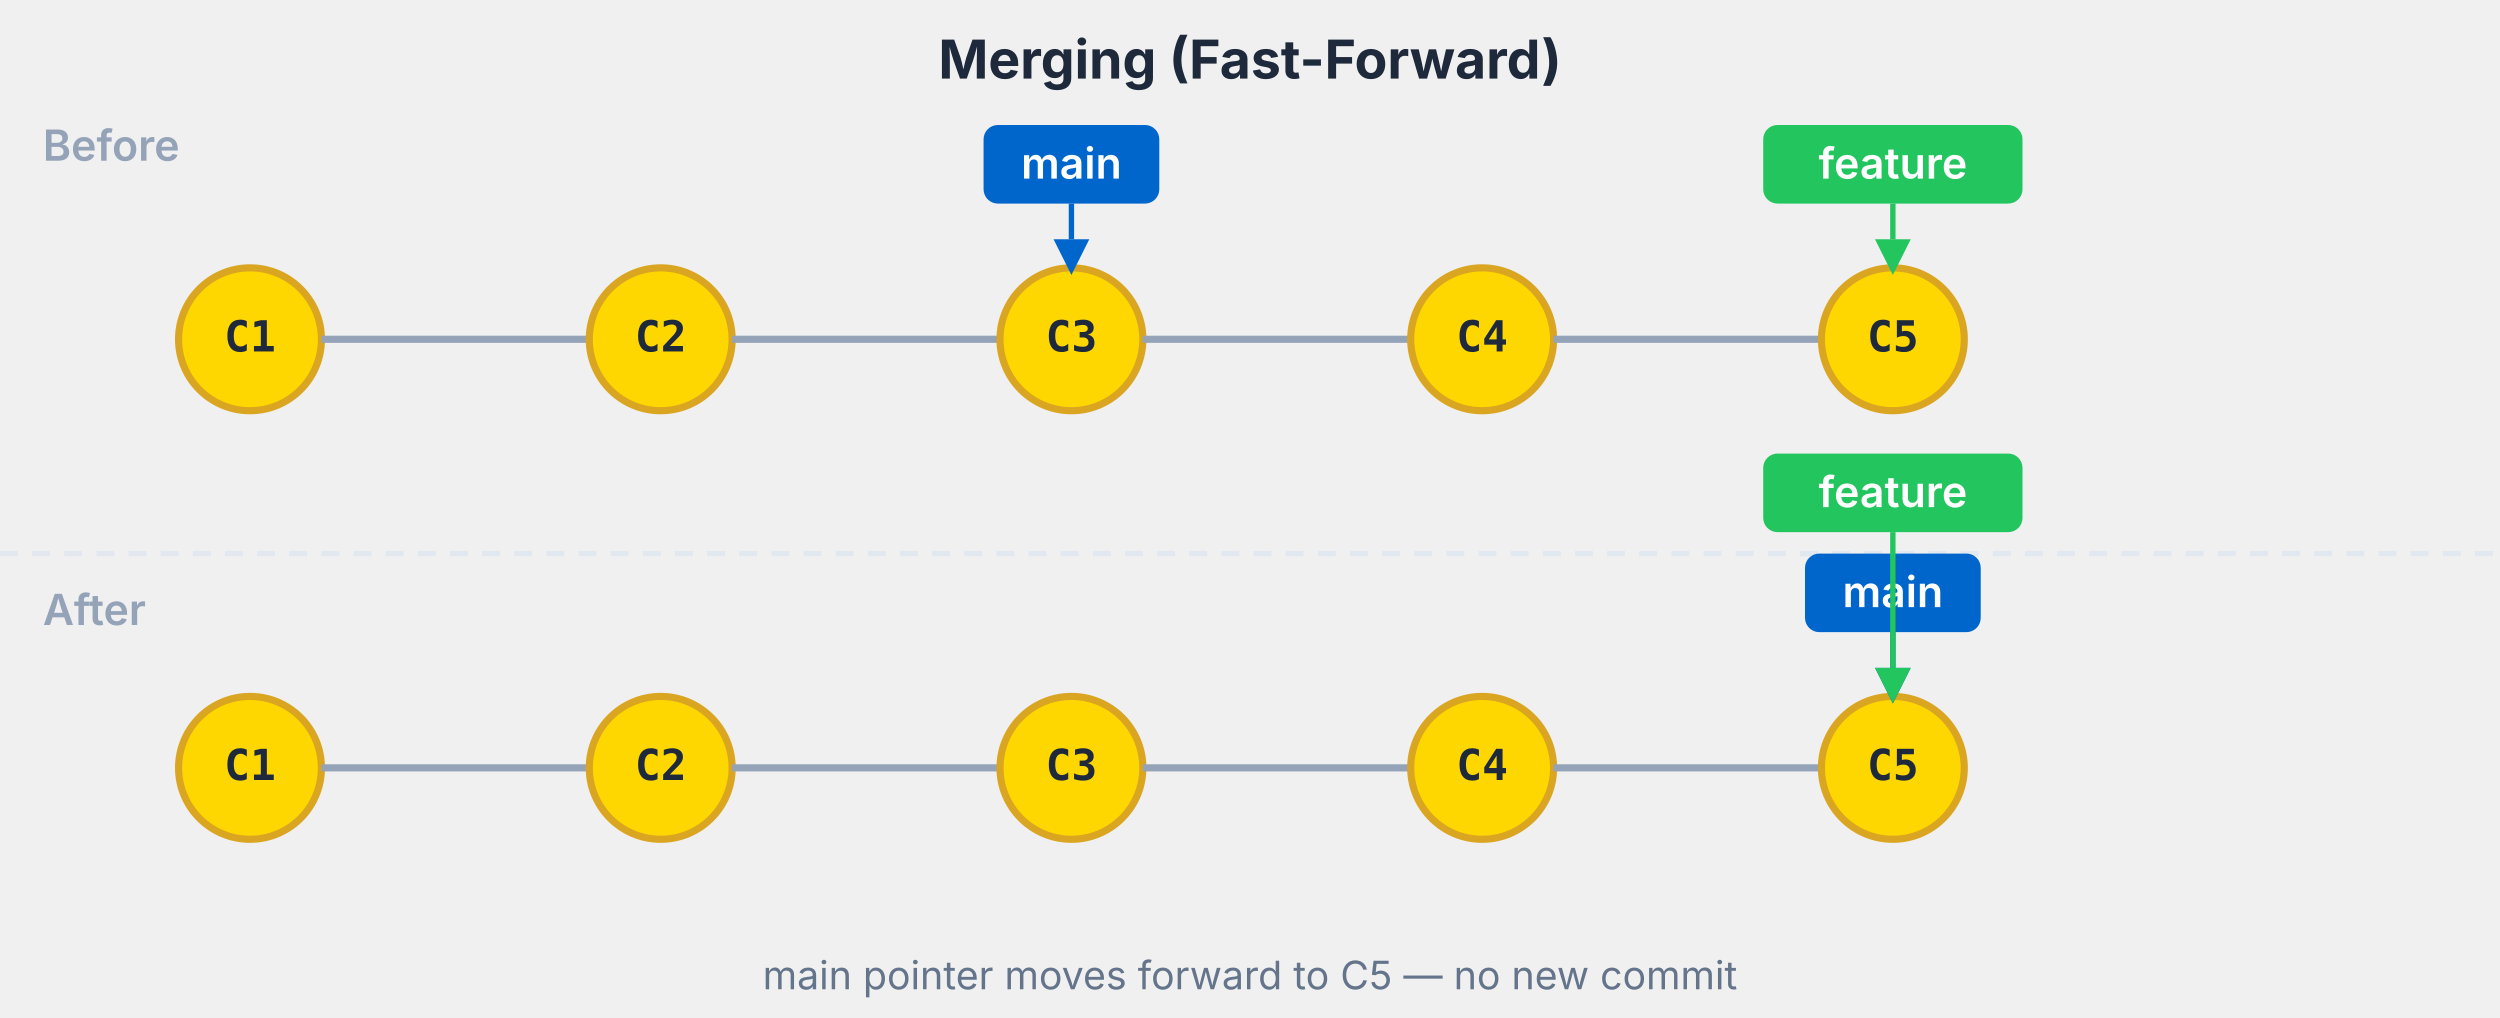
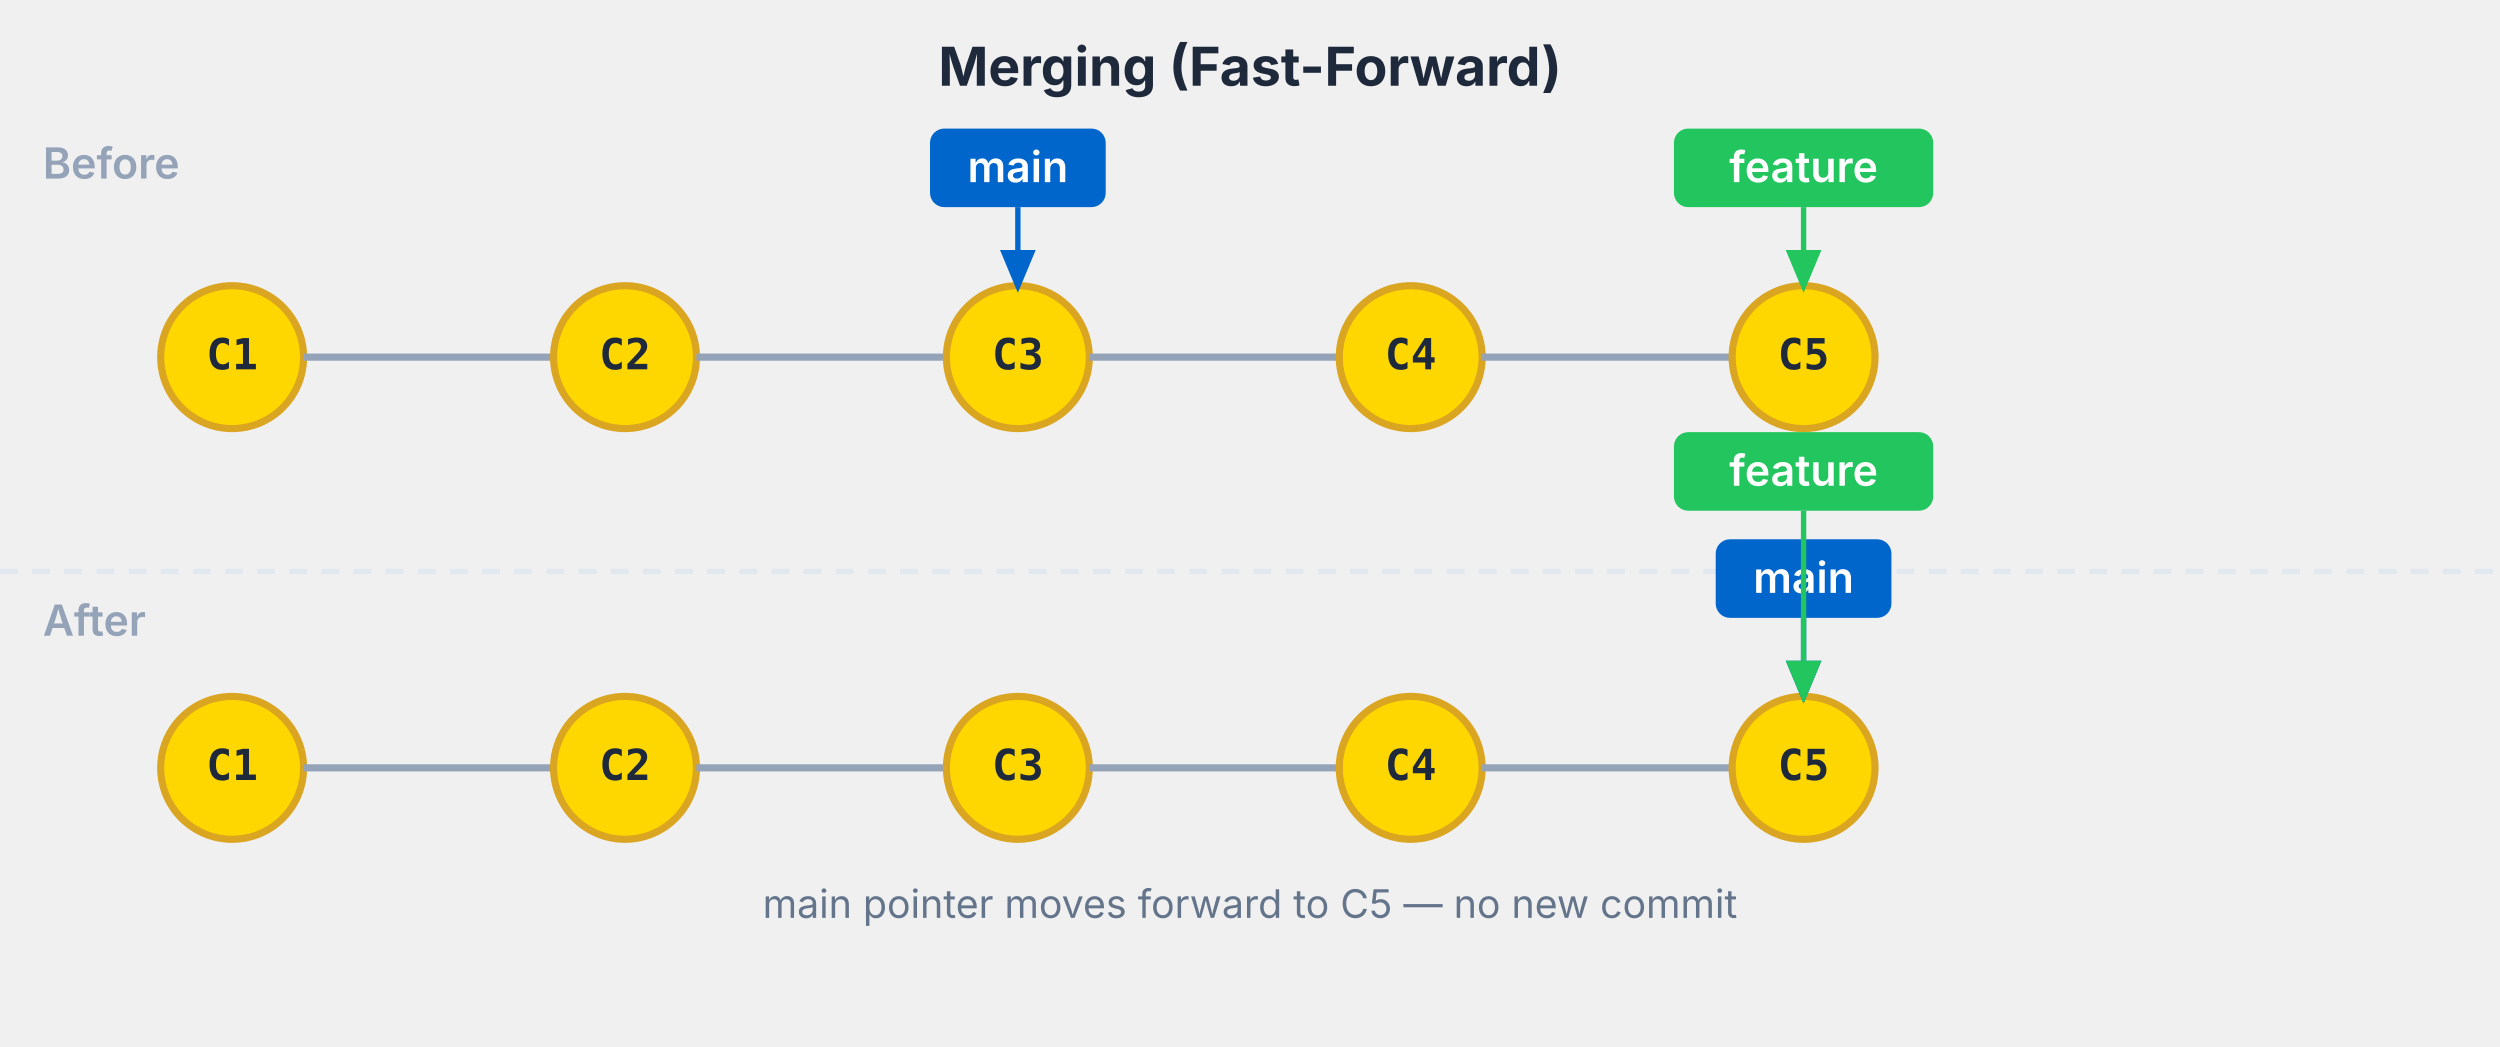
- <svg xmlns="http://www.w3.org/2000/svg" viewBox="0 0 700 285">
-   <text x="350" y="22" font-family="-apple-system, BlinkMacSystemFont, 'Segoe UI', sans-serif" font-size="15" font-weight="bold" text-anchor="middle" fill="#1e293b">Merging (Fast-Forward)</text>
-   <text x="12" y="45" font-family="-apple-system, BlinkMacSystemFont, 'Segoe UI', sans-serif" font-size="12" font-weight="600" fill="#94a3b8">Before</text>
-   <line x1="0" y1="155" x2="700" y2="155" stroke="#e2e8f0" stroke-width="1.5" stroke-dasharray="5,4" />
-   <text x="12" y="175" font-family="-apple-system, BlinkMacSystemFont, 'Segoe UI', sans-serif" font-size="12" font-weight="600" fill="#94a3b8">After</text>
-   <circle cx="70" cy="95" r="20" fill="#FFD700" stroke="#DAA520" stroke-width="2" opacity="1" />
-   <text x="70" y="95" font-family="monospace" font-size="12" font-weight="bold" text-anchor="middle" dominant-baseline="middle" fill="#1e293b" opacity="1">C1</text>
-   <line x1="90" y1="95" x2="165" y2="95" stroke="#94a3b8" stroke-width="2" fill="none" />
-   <circle cx="185" cy="95" r="20" fill="#FFD700" stroke="#DAA520" stroke-width="2" opacity="1" />
-   <text x="185" y="95" font-family="monospace" font-size="12" font-weight="bold" text-anchor="middle" dominant-baseline="middle" fill="#1e293b" opacity="1">C2</text>
-   <line x1="205" y1="95" x2="280" y2="95" stroke="#94a3b8" stroke-width="2" fill="none" />
-   <circle cx="300" cy="95" r="20" fill="#FFD700" stroke="#DAA520" stroke-width="2" opacity="1" />
-   <text x="300" y="95" font-family="monospace" font-size="12" font-weight="bold" text-anchor="middle" dominant-baseline="middle" fill="#1e293b" opacity="1">C3</text>
-   <line x1="320" y1="95" x2="395" y2="95" stroke="#94a3b8" stroke-width="2" fill="none" />
-   <circle cx="415" cy="95" r="20" fill="#FFD700" stroke="#DAA520" stroke-width="2" opacity="1" />
-   <text x="415" y="95" font-family="monospace" font-size="12" font-weight="bold" text-anchor="middle" dominant-baseline="middle" fill="#1e293b" opacity="1">C4</text>
-   <line x1="435" y1="95" x2="510" y2="95" stroke="#94a3b8" stroke-width="2" fill="none" />
-   <circle cx="530" cy="95" r="20" fill="#FFD700" stroke="#DAA520" stroke-width="2" opacity="1" />
-   <text x="530" y="95" font-family="monospace" font-size="12" font-weight="bold" text-anchor="middle" dominant-baseline="middle" fill="#1e293b" opacity="1">C5</text>
-   <rect x="275.4" y="35.0" width="49.2" height="22" rx="4" fill="#0066CC" />
-   <text x="300" y="50.0" font-family="-apple-system, BlinkMacSystemFont, 'Segoe UI', sans-serif" font-size="12" font-weight="600" text-anchor="middle" fill="white">main</text>
-   <line x1="300" y1="57" x2="300" y2="67.0" stroke="#0066CC" stroke-width="1.5" />
-   <polygon points="295,67.0 305,67.0 300,77.0" fill="#0066CC" />
-   <rect x="493.7" y="35.0" width="72.6" height="22" rx="4" fill="#22C55E" />
-   <text x="530" y="50.0" font-family="-apple-system, BlinkMacSystemFont, 'Segoe UI', sans-serif" font-size="12" font-weight="600" text-anchor="middle" fill="white">feature</text>
-   <line x1="530" y1="57" x2="530" y2="67.0" stroke="#22C55E" stroke-width="1.5" />
-   <polygon points="525,67.0 535,67.0 530,77.0" fill="#22C55E" />
-   <circle cx="70" cy="215" r="20" fill="#FFD700" stroke="#DAA520" stroke-width="2" opacity="1" />
-   <text x="70" y="215" font-family="monospace" font-size="12" font-weight="bold" text-anchor="middle" dominant-baseline="middle" fill="#1e293b" opacity="1">C1</text>
-   <line x1="90" y1="215" x2="165" y2="215" stroke="#94a3b8" stroke-width="2" fill="none" />
-   <circle cx="185" cy="215" r="20" fill="#FFD700" stroke="#DAA520" stroke-width="2" opacity="1" />
-   <text x="185" y="215" font-family="monospace" font-size="12" font-weight="bold" text-anchor="middle" dominant-baseline="middle" fill="#1e293b" opacity="1">C2</text>
-   <line x1="205" y1="215" x2="280" y2="215" stroke="#94a3b8" stroke-width="2" fill="none" />
-   <circle cx="300" cy="215" r="20" fill="#FFD700" stroke="#DAA520" stroke-width="2" opacity="1" />
-   <text x="300" y="215" font-family="monospace" font-size="12" font-weight="bold" text-anchor="middle" dominant-baseline="middle" fill="#1e293b" opacity="1">C3</text>
-   <line x1="320" y1="215" x2="395" y2="215" stroke="#94a3b8" stroke-width="2" fill="none" />
-   <circle cx="415" cy="215" r="20" fill="#FFD700" stroke="#DAA520" stroke-width="2" opacity="1" />
-   <text x="415" y="215" font-family="monospace" font-size="12" font-weight="bold" text-anchor="middle" dominant-baseline="middle" fill="#1e293b" opacity="1">C4</text>
-   <line x1="435" y1="215" x2="510" y2="215" stroke="#94a3b8" stroke-width="2" fill="none" />
-   <circle cx="530" cy="215" r="20" fill="#FFD700" stroke="#DAA520" stroke-width="2" opacity="1" />
-   <text x="530" y="215" font-family="monospace" font-size="12" font-weight="bold" text-anchor="middle" dominant-baseline="middle" fill="#1e293b" opacity="1">C5</text>
-   <rect x="505.4" y="155.0" width="49.2" height="22" rx="4" fill="#0066CC" />
-   <text x="530" y="170.0" font-family="-apple-system, BlinkMacSystemFont, 'Segoe UI', sans-serif" font-size="12" font-weight="600" text-anchor="middle" fill="white">main</text>
-   <line x1="530" y1="177" x2="530" y2="187.0" stroke="#0066CC" stroke-width="1.5" />
-   <polygon points="525,187.0 535,187.0 530,197.0" fill="#0066CC" />
-   <rect x="493.7" y="127.0" width="72.6" height="22" rx="4" fill="#22C55E" />
-   <text x="530" y="142.0" font-family="-apple-system, BlinkMacSystemFont, 'Segoe UI', sans-serif" font-size="12" font-weight="600" text-anchor="middle" fill="white">feature</text>
-   <line x1="530" y1="149" x2="530" y2="187.0" stroke="#22C55E" stroke-width="1.5" />
-   <polygon points="525,187.0 535,187.0 530,197.0" fill="#22C55E" />
-   <text x="350" y="277" font-family="-apple-system, BlinkMacSystemFont, 'Segoe UI', sans-serif" font-size="11" fill="#64748b" text-anchor="middle">main pointer moves forward to C5 — no new commit</text>
+ <svg xmlns="http://www.w3.org/2000/svg" viewBox="0 0 700 293">
+   <text x="350" y="24" font-family="-apple-system, BlinkMacSystemFont, 'Segoe UI', sans-serif" font-size="15" font-weight="bold" text-anchor="middle" fill="#1e293b">Merging (Fast-Forward)</text>
+   <text x="12" y="50" font-family="-apple-system, BlinkMacSystemFont, 'Segoe UI', sans-serif" font-size="12" font-weight="600" fill="#94a3b8">Before</text>
+   <circle cx="65" cy="100" r="20" fill="#FFD700" stroke="#DAA520" stroke-width="2" />
+   <text x="65" y="100" font-family="monospace" font-size="12" font-weight="bold" text-anchor="middle" dominant-baseline="middle" fill="#1e293b">C1</text>
+   <line x1="85" y1="100" x2="155" y2="100" stroke="#94a3b8" stroke-width="2" fill="none" />
+   <circle cx="175" cy="100" r="20" fill="#FFD700" stroke="#DAA520" stroke-width="2" />
+   <text x="175" y="100" font-family="monospace" font-size="12" font-weight="bold" text-anchor="middle" dominant-baseline="middle" fill="#1e293b">C2</text>
+   <line x1="195" y1="100" x2="265" y2="100" stroke="#94a3b8" stroke-width="2" fill="none" />
+   <circle cx="285" cy="100" r="20" fill="#FFD700" stroke="#DAA520" stroke-width="2" />
+   <text x="285" y="100" font-family="monospace" font-size="12" font-weight="bold" text-anchor="middle" dominant-baseline="middle" fill="#1e293b">C3</text>
+   <line x1="305" y1="100" x2="375" y2="100" stroke="#94a3b8" stroke-width="2" fill="none" />
+   <circle cx="395" cy="100" r="20" fill="#FFD700" stroke="#DAA520" stroke-width="2" />
+   <text x="395" y="100" font-family="monospace" font-size="12" font-weight="bold" text-anchor="middle" dominant-baseline="middle" fill="#1e293b">C4</text>
+   <line x1="415" y1="100" x2="485" y2="100" stroke="#94a3b8" stroke-width="2" fill="none" />
+   <circle cx="505" cy="100" r="20" fill="#FFD700" stroke="#DAA520" stroke-width="2" />
+   <text x="505" y="100" font-family="monospace" font-size="12" font-weight="bold" text-anchor="middle" dominant-baseline="middle" fill="#1e293b">C5</text>
+   <rect x="260.4" y="36" width="49.2" height="22" rx="4" fill="#0066CC" />
+   <text x="285" y="51" font-family="-apple-system, BlinkMacSystemFont, 'Segoe UI', sans-serif" font-size="12" font-weight="600" text-anchor="middle" fill="white">main</text>
+   <line x1="285" y1="58" x2="285" y2="70" stroke="#0066CC" stroke-width="1.5" />
+   <polygon points="280,70 290,70 285,82" fill="#0066CC" />
+   <rect x="468.7" y="36" width="72.6" height="22" rx="4" fill="#22C55E" />
+   <text x="505" y="51" font-family="-apple-system, BlinkMacSystemFont, 'Segoe UI', sans-serif" font-size="12" font-weight="600" text-anchor="middle" fill="white">feature</text>
+   <line x1="505" y1="58" x2="505" y2="70" stroke="#22C55E" stroke-width="1.5" />
+   <polygon points="500,70 510,70 505,82" fill="#22C55E" />
+   <line x1="0" y1="160" x2="700" y2="160" stroke="#e2e8f0" stroke-width="1.5" stroke-dasharray="5,4" />
+   <text x="12" y="178" font-family="-apple-system, BlinkMacSystemFont, 'Segoe UI', sans-serif" font-size="12" font-weight="600" fill="#94a3b8">After</text>
+   <circle cx="65" cy="215" r="20" fill="#FFD700" stroke="#DAA520" stroke-width="2" />
+   <text x="65" y="215" font-family="monospace" font-size="12" font-weight="bold" text-anchor="middle" dominant-baseline="middle" fill="#1e293b">C1</text>
+   <line x1="85" y1="215" x2="155" y2="215" stroke="#94a3b8" stroke-width="2" fill="none" />
+   <circle cx="175" cy="215" r="20" fill="#FFD700" stroke="#DAA520" stroke-width="2" />
+   <text x="175" y="215" font-family="monospace" font-size="12" font-weight="bold" text-anchor="middle" dominant-baseline="middle" fill="#1e293b">C2</text>
+   <line x1="195" y1="215" x2="265" y2="215" stroke="#94a3b8" stroke-width="2" fill="none" />
+   <circle cx="285" cy="215" r="20" fill="#FFD700" stroke="#DAA520" stroke-width="2" />
+   <text x="285" y="215" font-family="monospace" font-size="12" font-weight="bold" text-anchor="middle" dominant-baseline="middle" fill="#1e293b">C3</text>
+   <line x1="305" y1="215" x2="375" y2="215" stroke="#94a3b8" stroke-width="2" fill="none" />
+   <circle cx="395" cy="215" r="20" fill="#FFD700" stroke="#DAA520" stroke-width="2" />
+   <text x="395" y="215" font-family="monospace" font-size="12" font-weight="bold" text-anchor="middle" dominant-baseline="middle" fill="#1e293b">C4</text>
+   <line x1="415" y1="215" x2="485" y2="215" stroke="#94a3b8" stroke-width="2" fill="none" />
+   <circle cx="505" cy="215" r="20" fill="#FFD700" stroke="#DAA520" stroke-width="2" />
+   <text x="505" y="215" font-family="monospace" font-size="12" font-weight="bold" text-anchor="middle" dominant-baseline="middle" fill="#1e293b">C5</text>
+   <rect x="480.4" y="151" width="49.2" height="22" rx="4" fill="#0066CC" />
+   <text x="505" y="166" font-family="-apple-system, BlinkMacSystemFont, 'Segoe UI', sans-serif" font-size="12" font-weight="600" text-anchor="middle" fill="white">main</text>
+   <line x1="505" y1="173" x2="505" y2="185" stroke="#0066CC" stroke-width="1.5" />
+   <polygon points="500,185 510,185 505,197" fill="#0066CC" />
+   <rect x="468.7" y="121" width="72.6" height="22" rx="4" fill="#22C55E" />
+   <text x="505" y="136" font-family="-apple-system, BlinkMacSystemFont, 'Segoe UI', sans-serif" font-size="12" font-weight="600" text-anchor="middle" fill="white">feature</text>
+   <line x1="505" y1="143" x2="505" y2="185" stroke="#22C55E" stroke-width="1.5" />
+   <polygon points="500,185 510,185 505,197" fill="#22C55E" />
+   <text x="350" y="257" font-family="-apple-system, BlinkMacSystemFont, 'Segoe UI', sans-serif" font-size="11" fill="#64748b" text-anchor="middle">main pointer moves forward to C5 — no new commit</text>
</svg>
